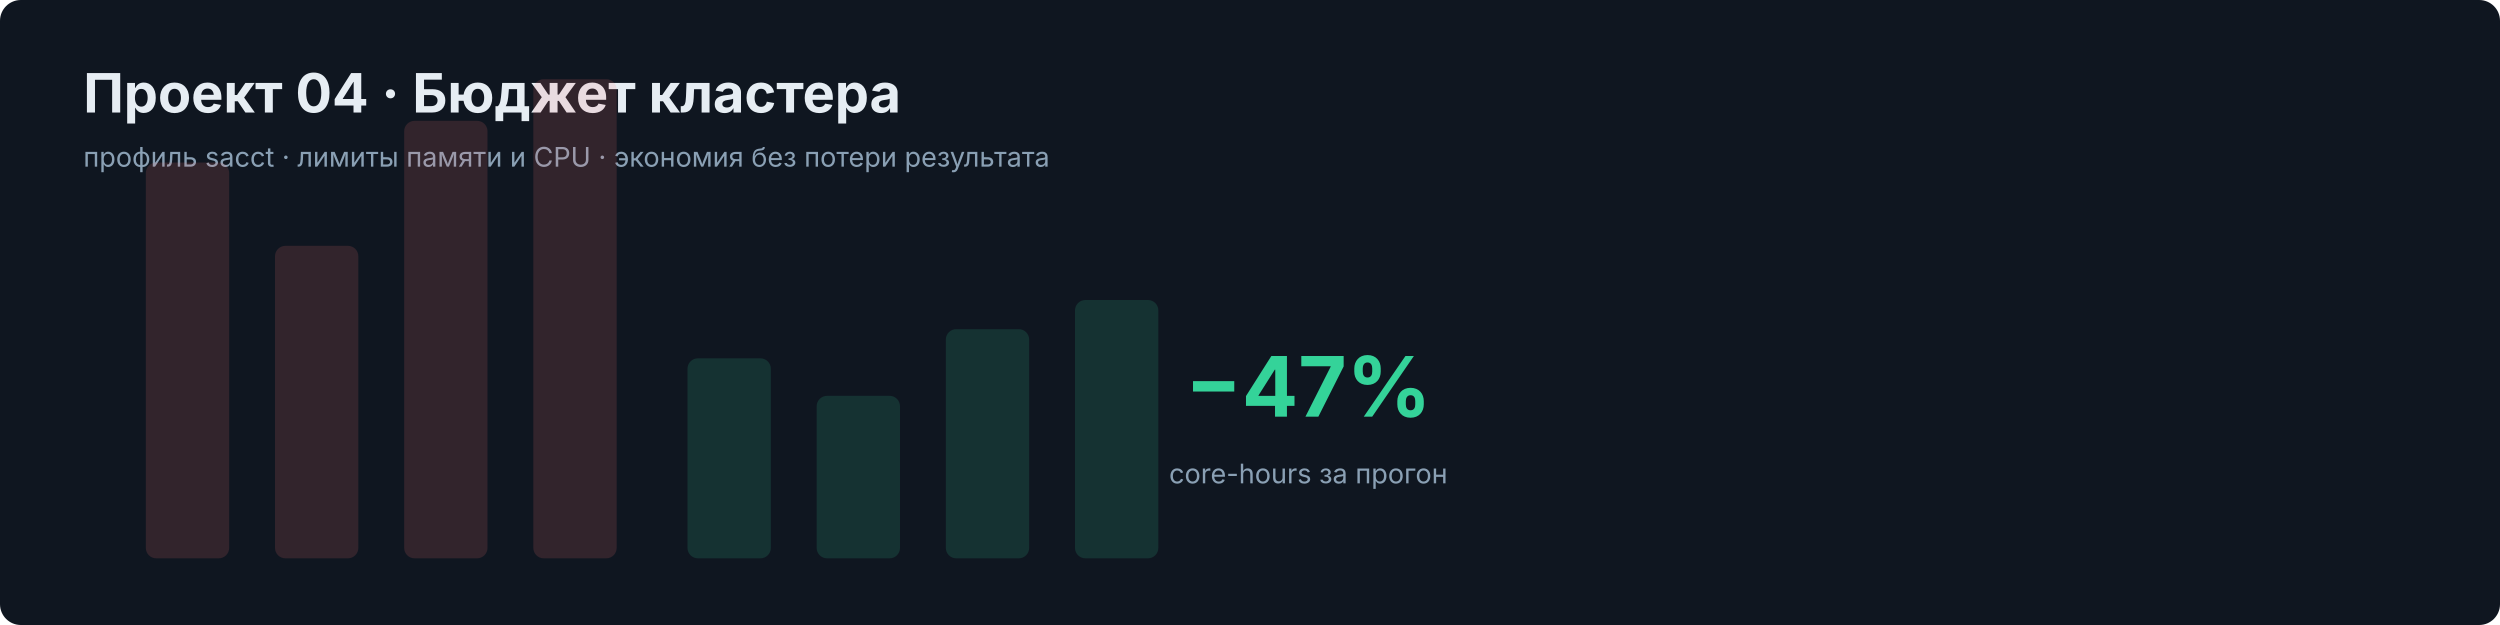
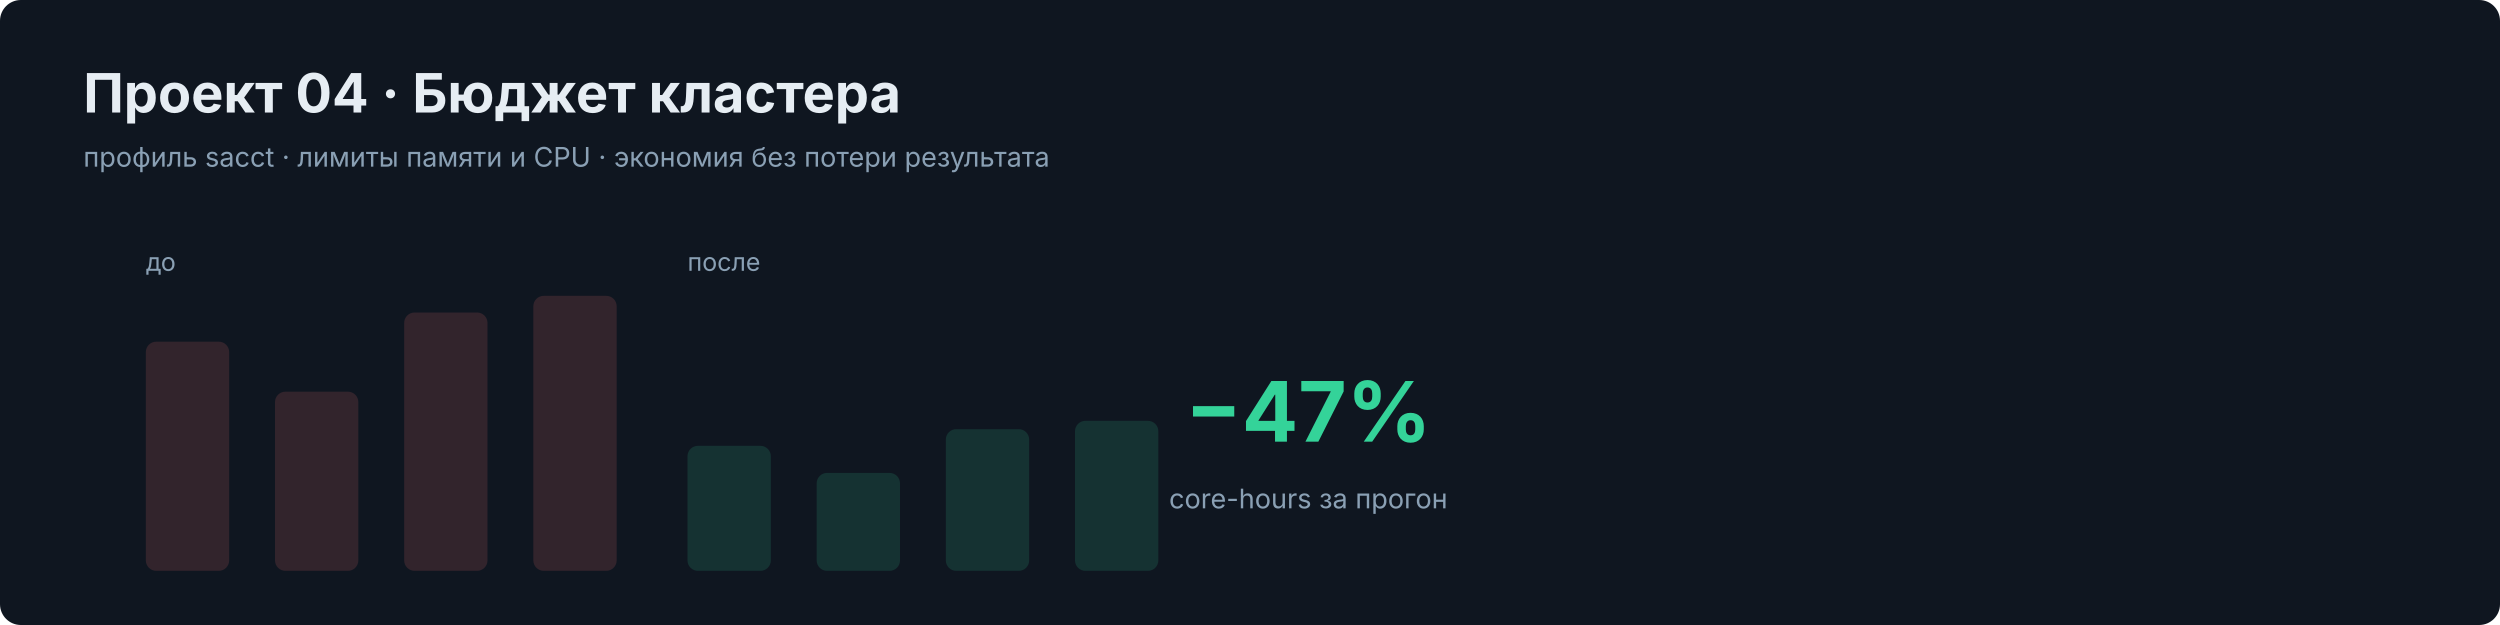
<svg xmlns="http://www.w3.org/2000/svg" viewBox="0 0 1200 300" width="100%" preserveAspectRatio="xMidYMid meet" role="img" aria-label="04-budget">
  <rect width="1200" height="300" fill="#0f1620" rx="10" />
  <text x="40.0" y="54.0" font-size="26" fill="#e6edf3" text-anchor="start" font-weight="700" font-family="Inter, Segoe UI, sans-serif">Проект 04 · Бюджет кластера</text>
  <text x="40.0" y="80.0" font-size="13" fill="#8aa0b4" text-anchor="start" font-weight="400" font-family="Inter, Segoe UI, sans-serif">профиль sacct · лимиты памяти и CPU · экономия без потери результата</text>
-   <rect x="70" y="78" width="40" height="190" rx="5" fill="#f87171" opacity="0.15">
+   <text x="70.0" y="130.0" font-size="12" fill="#8aa0b4" text-anchor="start" font-weight="400" font-family="Inter, Segoe UI, sans-serif">до</text>
+   <text x="330.0" y="130.0" font-size="12" fill="#8aa0b4" text-anchor="start" font-weight="400" font-family="Inter, Segoe UI, sans-serif">после</text>
+   <rect x="70" y="164" width="40" height="110" rx="5" fill="#f87171" opacity="0.15">
    <animate attributeName="opacity" values="0.15;1" begin="0.2s" dur="0.6s" fill="freeze" />
-     <animate attributeName="height" from="6" to="190" begin="0.2s" dur="0.6s" fill="freeze" calcMode="spline" keySplines="0.2 0.8 0.2 1" />
-     <animate attributeName="y" from="262" to="78" begin="0.2s" dur="0.6s" fill="freeze" />
+     <animate attributeName="height" from="6" to="110" begin="0.2s" dur="0.6s" fill="freeze" calcMode="spline" keySplines="0.2 0.8 0.2 1" />
+     <animate attributeName="y" from="268" to="164" begin="0.2s" dur="0.6s" fill="freeze" />
  </rect>
-   <rect x="132" y="118" width="40" height="150" rx="5" fill="#f87171" opacity="0.15">
+   <rect x="132" y="188" width="40" height="86" rx="5" fill="#f87171" opacity="0.15">
    <animate attributeName="opacity" values="0.15;1" begin="0.3s" dur="0.6s" fill="freeze" />
-     <animate attributeName="height" from="6" to="150" begin="0.3s" dur="0.6s" fill="freeze" calcMode="spline" keySplines="0.2 0.8 0.2 1" />
-     <animate attributeName="y" from="262" to="118" begin="0.3s" dur="0.6s" fill="freeze" />
+     <animate attributeName="height" from="6" to="86" begin="0.3s" dur="0.6s" fill="freeze" calcMode="spline" keySplines="0.2 0.8 0.2 1" />
+     <animate attributeName="y" from="268" to="188" begin="0.3s" dur="0.6s" fill="freeze" />
  </rect>
-   <rect x="194" y="58" width="40" height="210" rx="5" fill="#f87171" opacity="0.15">
+   <rect x="194" y="150" width="40" height="124" rx="5" fill="#f87171" opacity="0.15">
    <animate attributeName="opacity" values="0.15;1" begin="0.4s" dur="0.6s" fill="freeze" />
-     <animate attributeName="height" from="6" to="210" begin="0.4s" dur="0.6s" fill="freeze" calcMode="spline" keySplines="0.2 0.8 0.2 1" />
-     <animate attributeName="y" from="262" to="58" begin="0.4s" dur="0.6s" fill="freeze" />
+     <animate attributeName="height" from="6" to="124" begin="0.4s" dur="0.6s" fill="freeze" calcMode="spline" keySplines="0.2 0.8 0.2 1" />
+     <animate attributeName="y" from="268" to="150" begin="0.4s" dur="0.6s" fill="freeze" />
  </rect>
-   <rect x="256" y="38" width="40" height="230" rx="5" fill="#f87171" opacity="0.15">
+   <rect x="256" y="142" width="40" height="132" rx="5" fill="#f87171" opacity="0.15">
    <animate attributeName="opacity" values="0.15;1" begin="0.5s" dur="0.6s" fill="freeze" />
-     <animate attributeName="height" from="6" to="230" begin="0.5s" dur="0.6s" fill="freeze" calcMode="spline" keySplines="0.2 0.8 0.2 1" />
-     <animate attributeName="y" from="262" to="38" begin="0.5s" dur="0.6s" fill="freeze" />
+     <animate attributeName="height" from="6" to="132" begin="0.5s" dur="0.6s" fill="freeze" calcMode="spline" keySplines="0.2 0.8 0.2 1" />
+     <animate attributeName="y" from="268" to="142" begin="0.5s" dur="0.6s" fill="freeze" />
  </rect>
-   <rect x="330" y="172" width="40" height="96" rx="5" fill="#34d399" opacity="0.15">
+   <rect x="330" y="214" width="40" height="60" rx="5" fill="#34d399" opacity="0.15">
    <animate attributeName="opacity" values="0.15;1" begin="1.0s" dur="0.6s" fill="freeze" />
-     <animate attributeName="height" from="6" to="96" begin="1.0s" dur="0.6s" fill="freeze" calcMode="spline" keySplines="0.2 0.8 0.2 1" />
-     <animate attributeName="y" from="262" to="172" begin="1.0s" dur="0.6s" fill="freeze" />
+     <animate attributeName="height" from="6" to="60" begin="1.0s" dur="0.6s" fill="freeze" calcMode="spline" keySplines="0.2 0.8 0.2 1" />
+     <animate attributeName="y" from="268" to="214" begin="1.0s" dur="0.6s" fill="freeze" />
  </rect>
-   <rect x="392" y="190" width="40" height="78" rx="5" fill="#34d399" opacity="0.15">
+   <rect x="392" y="227" width="40" height="47" rx="5" fill="#34d399" opacity="0.15">
    <animate attributeName="opacity" values="0.15;1" begin="1.1s" dur="0.6s" fill="freeze" />
-     <animate attributeName="height" from="6" to="78" begin="1.1s" dur="0.6s" fill="freeze" calcMode="spline" keySplines="0.2 0.8 0.2 1" />
-     <animate attributeName="y" from="262" to="190" begin="1.1s" dur="0.6s" fill="freeze" />
+     <animate attributeName="height" from="6" to="47" begin="1.1s" dur="0.6s" fill="freeze" calcMode="spline" keySplines="0.2 0.8 0.2 1" />
+     <animate attributeName="y" from="268" to="227" begin="1.1s" dur="0.6s" fill="freeze" />
  </rect>
-   <rect x="454" y="158" width="40" height="110" rx="5" fill="#34d399" opacity="0.15">
+   <rect x="454" y="206" width="40" height="68" rx="5" fill="#34d399" opacity="0.15">
    <animate attributeName="opacity" values="0.15;1" begin="1.2s" dur="0.6s" fill="freeze" />
-     <animate attributeName="height" from="6" to="110" begin="1.2s" dur="0.6s" fill="freeze" calcMode="spline" keySplines="0.2 0.8 0.2 1" />
-     <animate attributeName="y" from="262" to="158" begin="1.2s" dur="0.6s" fill="freeze" />
+     <animate attributeName="height" from="6" to="68" begin="1.2s" dur="0.6s" fill="freeze" calcMode="spline" keySplines="0.2 0.8 0.2 1" />
+     <animate attributeName="y" from="268" to="206" begin="1.2s" dur="0.6s" fill="freeze" />
  </rect>
-   <rect x="516" y="144" width="40" height="124" rx="5" fill="#34d399" opacity="0.15">
+   <rect x="516" y="202" width="40" height="72" rx="5" fill="#34d399" opacity="0.15">
    <animate attributeName="opacity" values="0.15;1" begin="1.3s" dur="0.6s" fill="freeze" />
-     <animate attributeName="height" from="6" to="124" begin="1.3s" dur="0.6s" fill="freeze" calcMode="spline" keySplines="0.2 0.8 0.2 1" />
-     <animate attributeName="y" from="262" to="144" begin="1.3s" dur="0.6s" fill="freeze" />
+     <animate attributeName="height" from="6" to="72" begin="1.3s" dur="0.6s" fill="freeze" calcMode="spline" keySplines="0.2 0.8 0.2 1" />
+     <animate attributeName="y" from="268" to="202" begin="1.3s" dur="0.6s" fill="freeze" />
  </rect>
-   <text x="628.0" y="200.0" font-size="40" fill="#34d399" text-anchor="middle" font-weight="700" font-family="Inter, Segoe UI, sans-serif">−47%</text>
-   <text x="628.0" y="232.0" font-size="13" fill="#8aa0b4" text-anchor="middle" font-weight="400" font-family="Inter, Segoe UI, sans-serif">core-hours за прогон</text>
+   <text x="628.0" y="212.0" font-size="40" fill="#34d399" text-anchor="middle" font-weight="700" font-family="Inter, Segoe UI, sans-serif">−47%</text>
+   <text x="628.0" y="244.0" font-size="13" fill="#8aa0b4" text-anchor="middle" font-weight="400" font-family="Inter, Segoe UI, sans-serif">core-hours за прогон</text>
</svg>
